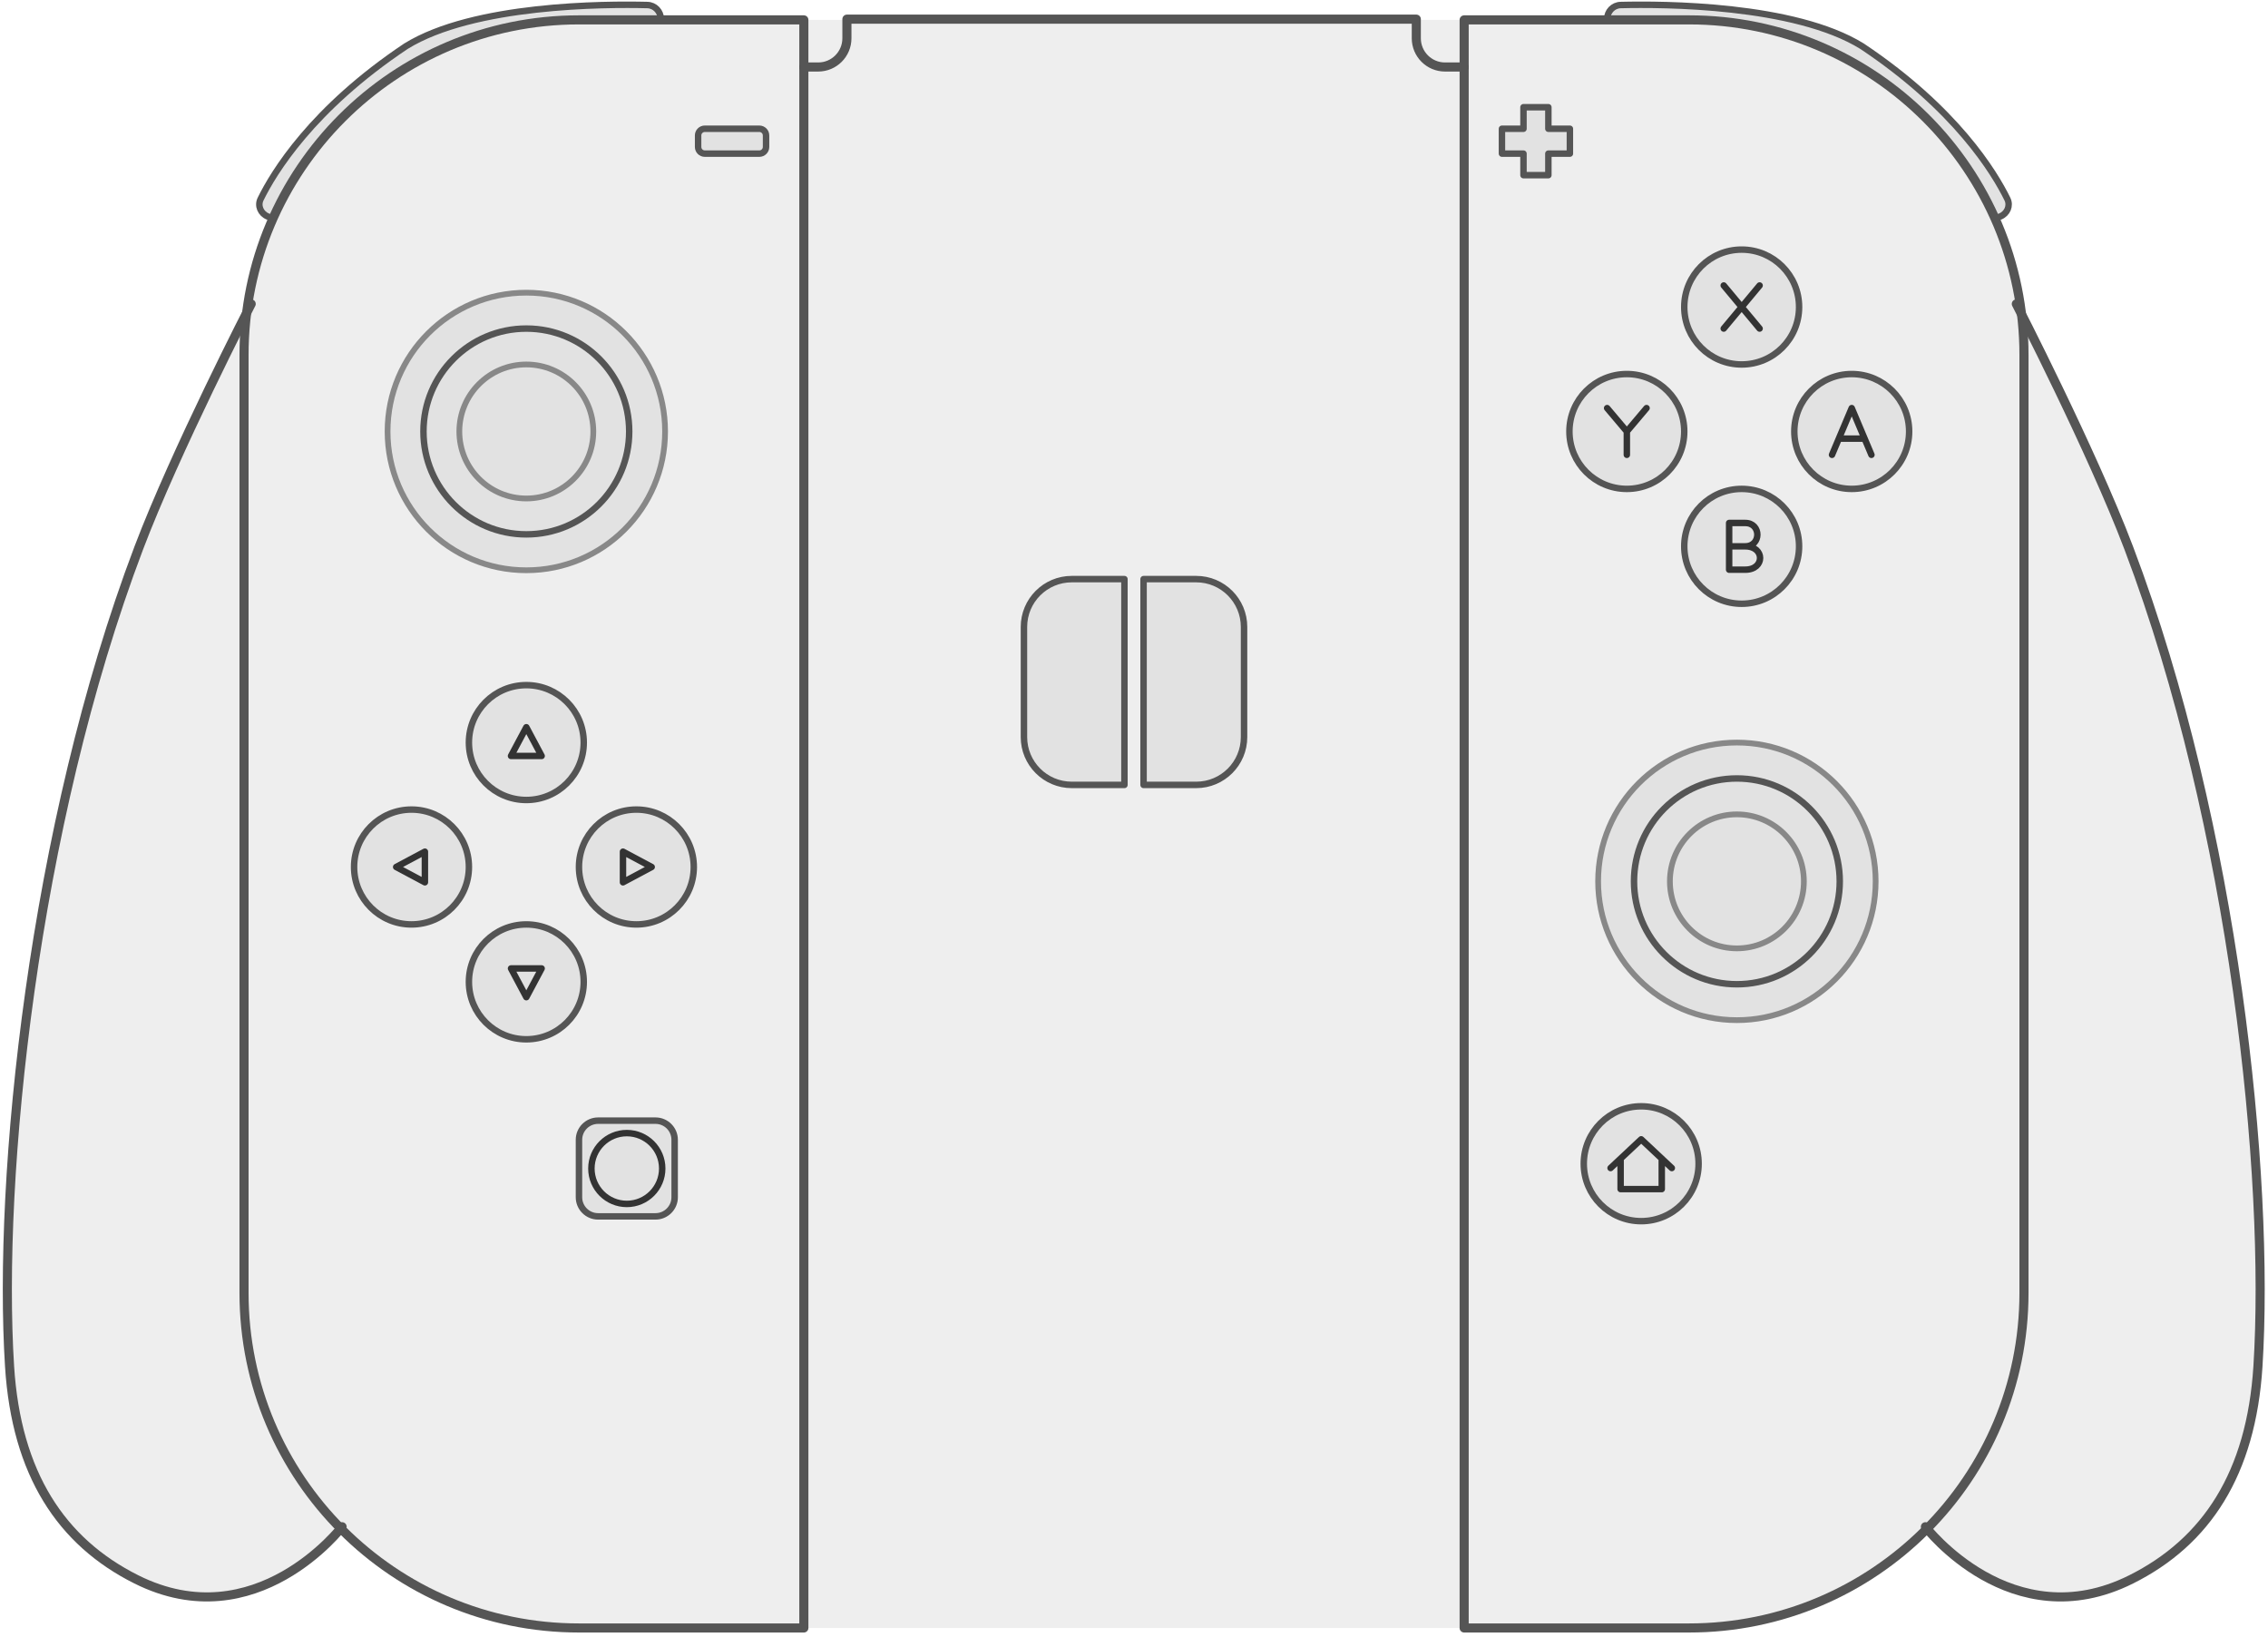
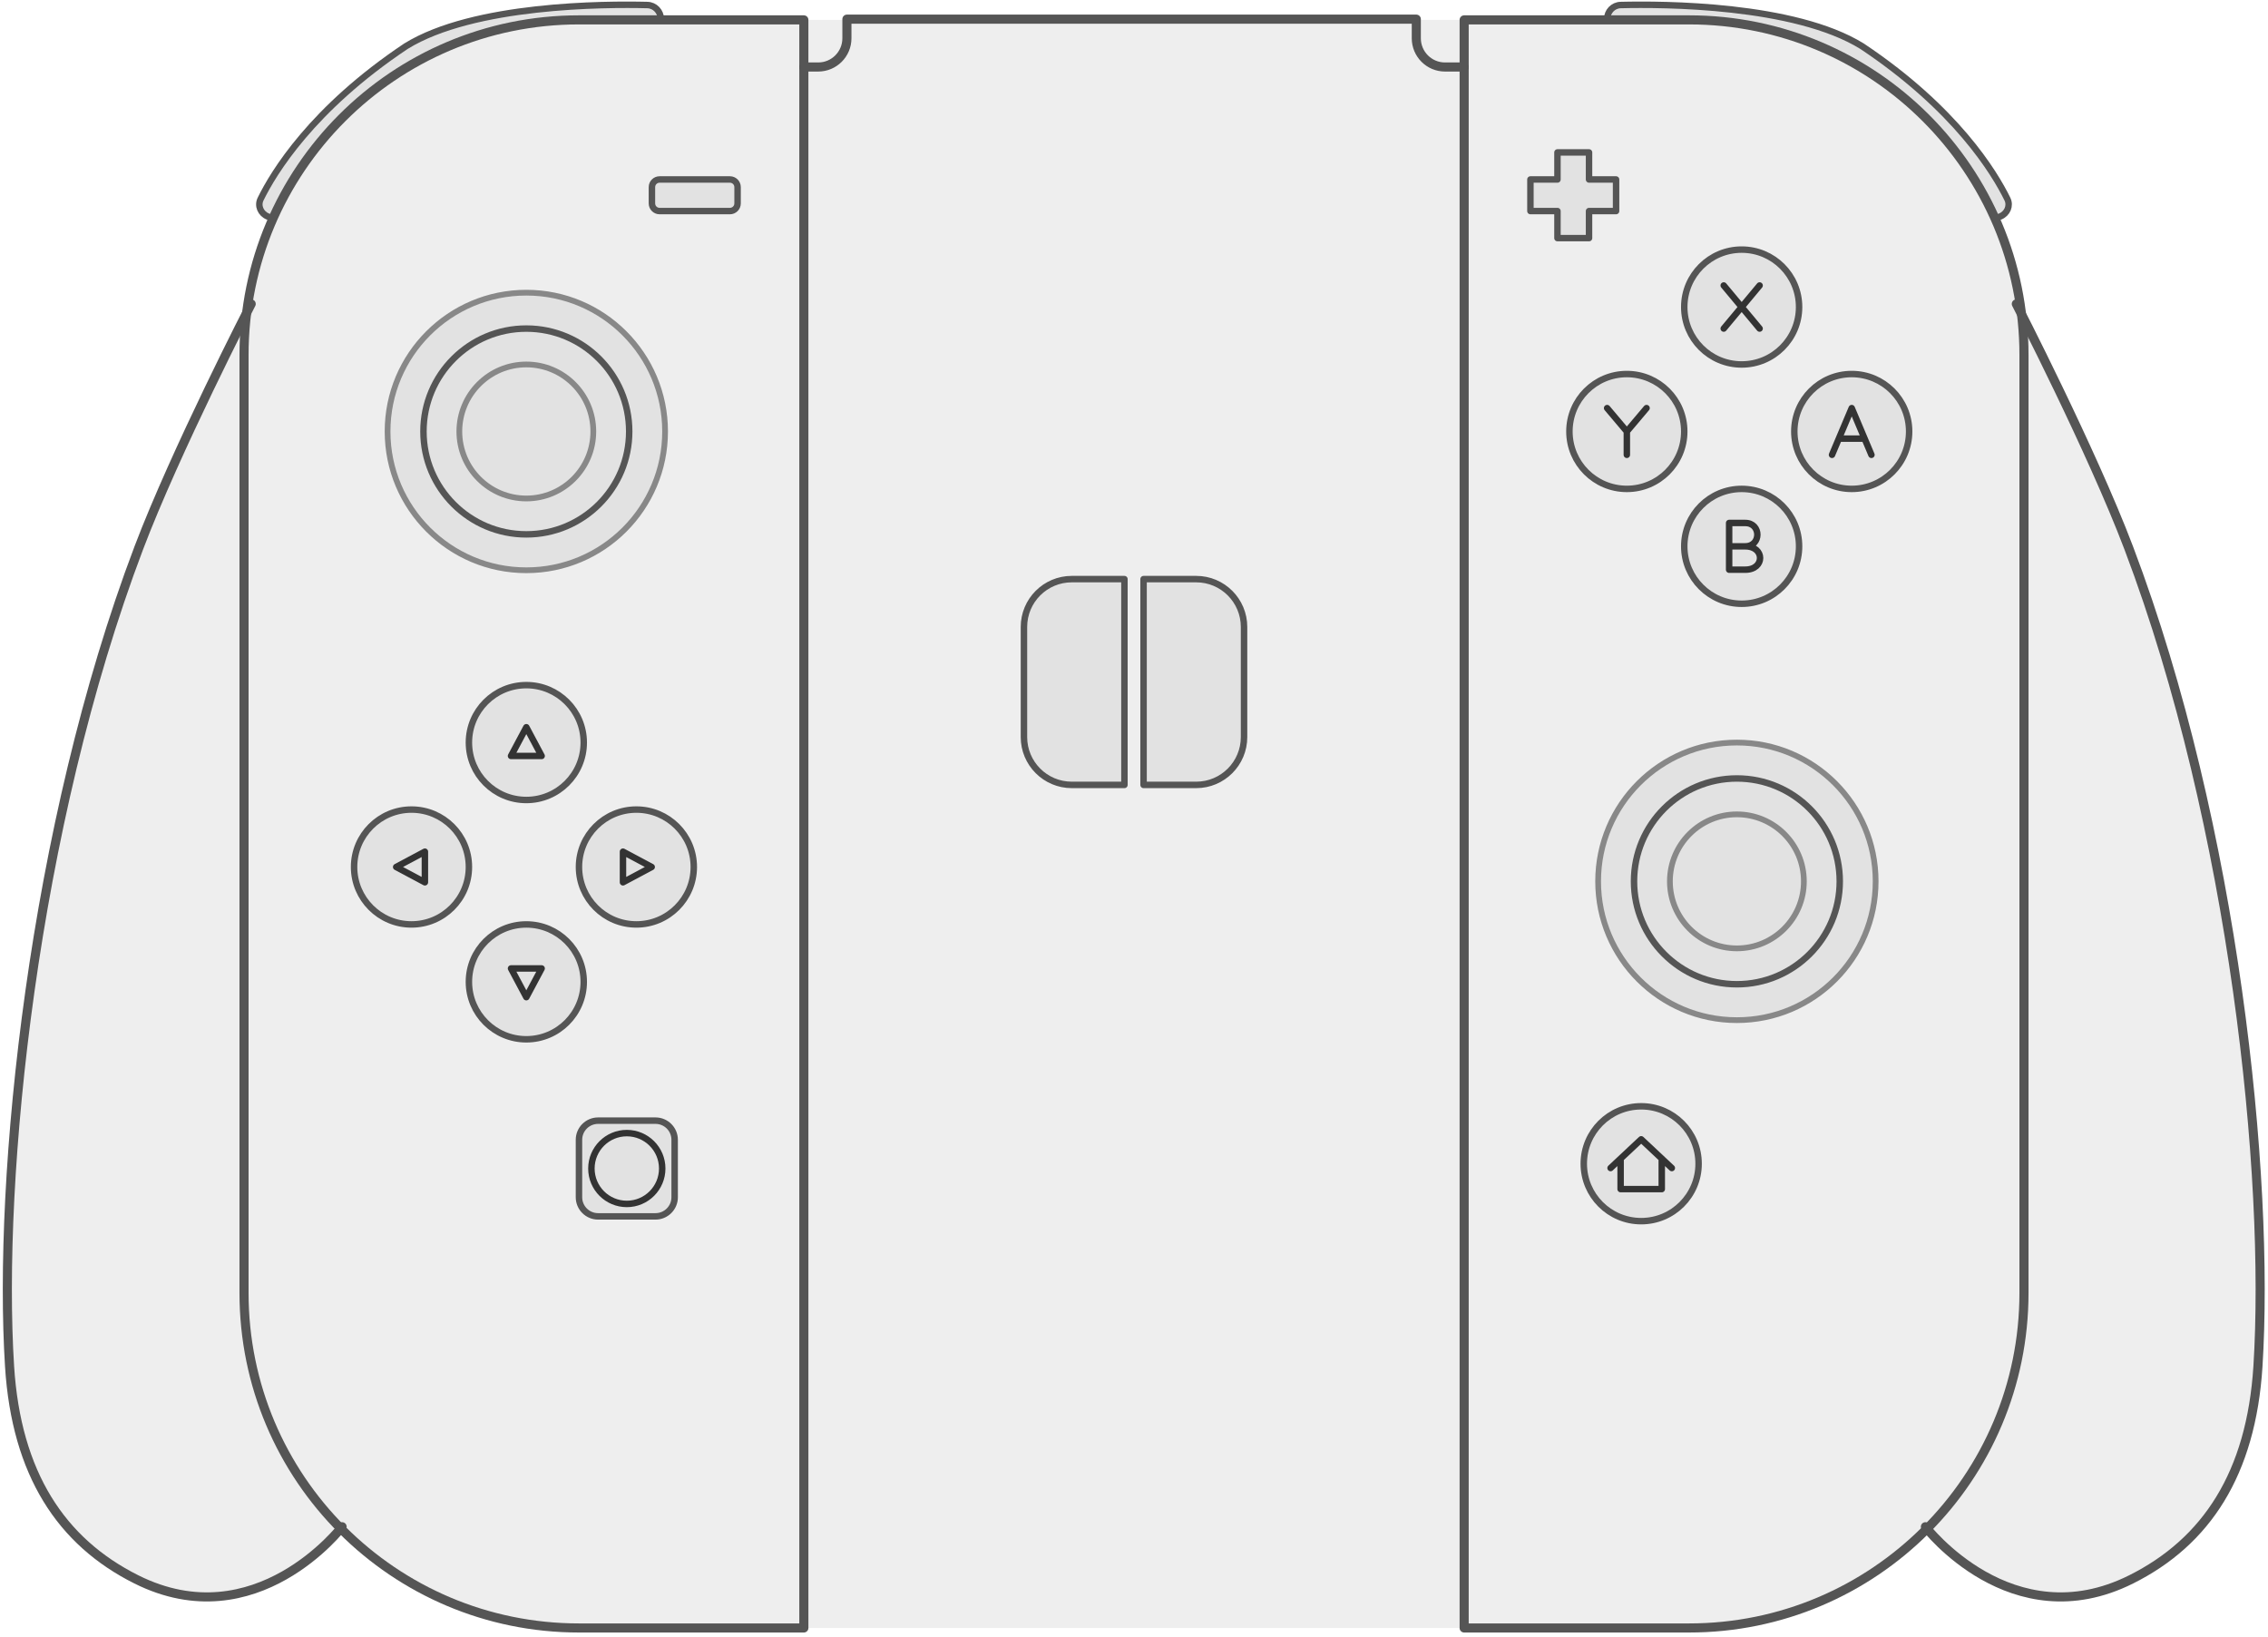
<svg xmlns="http://www.w3.org/2000/svg" viewBox="0 0 474 342">
  <style>
/* preview only: platforms map these classes to theme tokens */
.ol{fill:none;stroke:#555;stroke-width:1.9;stroke-linejoin:round;stroke-linecap:round}
.body-fill{fill:#eee;stroke:none}
.key{fill:#e2e2e2;stroke:#555;stroke-width:1.35;stroke-linejoin:round}
.well{fill:#e2e2e2;stroke:#888;stroke-width:1.2}
.stick{fill:#e2e2e2;stroke:#555;stroke-width:1.35}
.cap{fill:#e2e2e2;stroke:#888;stroke-width:1.2}
.glyph{fill:none;stroke:#333;stroke-width:1.35;stroke-linecap:round;stroke-linejoin:round}
</style>
  <path class="body-fill" d="M71.5 319C71.5 319 53.5 342.5 28.5 330C12.773 322.136 3.419 307.918 2 285.5C-0.5 246 6.86 172.917 29 114.5C36.691 94.208 52.5 63.5 52.5 63.5" />
  <path class="body-fill" d="M402.398 319C402.398 319 420.398 342.5 445.398 330C461.125 322.136 470.479 307.918 471.898 285.5C474.398 246 467.038 172.917 444.898 114.5C437.207 94.208 421.398 63.5 421.398 63.5" />
  <path class="body-fill" d="M168 4.152H121C82.34 4.152 51 35.492 51 74.152V270.152C51 308.812 82.34 340.152 121 340.152H168V4.152Z" />
  <path class="body-fill" d="M306 4.152H353C391.66 4.152 423 35.492 423 74.152V270.152C423 308.812 391.66 340.152 353 340.152H306V4.152Z" />
  <rect class="body-fill" x="168" y="4.15" width="138" height="336" />
  <path id="LeftBumper" class="key" d="M57.11 45.71L55.95 45.23C54.49 44.62 53.77 43 54.47 41.58C57.15 36.11 65.23 22.73 84.85 9.65C98.98 0.92 126.44 0.83 135.29 1.05C136.88 1.09 138.11 2.4 138.11 3.99L138.11 4.15L121 4.15C92.47 4.15 67.93 21.22 57.02 45.7Z" />
  <path id="RightBumper" class="key" d="M416.89 45.71L418.05 45.23C419.51 44.62 420.23 43 419.53 41.58C416.85 36.11 408.77 22.73 389.15 9.65C375.02 0.92 347.56 0.83 338.71 1.05C337.12 1.09 335.89 2.4 335.89 3.99L335.89 4.15L353 4.15C381.53 4.15 406.07 21.22 416.98 45.7Z" />
  <path class="ol" d="M168 4.152H121C82.34 4.152 51 35.492 51 74.152V270.152C51 308.812 82.34 340.152 121 340.152H168V4.152Z" />
  <path class="ol" d="M306 4.152H353C391.66 4.152 423 35.492 423 74.152V270.152C423 308.812 391.66 340.152 353 340.152H306V4.152Z" />
  <path class="ol" d="M71.5 319C71.5 319 53.5 342.5 28.5 330C12.773 322.136 3.419 307.918 2 285.5C-0.5 246 6.86 172.917 29 114.5C36.691 94.208 52.5 63.5 52.5 63.5" />
  <path class="ol" d="M402.398 319C402.398 319 420.398 342.5 445.398 330C461.125 322.136 470.479 307.918 471.898 285.5C474.398 246 467.038 172.917 444.898 114.5C437.207 94.208 421.398 63.5 421.398 63.5" />
  <path class="ol" d="M168 14H171C174.314 14 177 11.314 177 8V4H296V8C296 11.314 298.686 14 302 14H306" />
  <path class="key" fill="none" d="M235 121H224C218.477 121 214 125.477 214 131V154C214 159.523 218.477 164 224 164H235V121Z" />
  <path class="key" fill="none" d="M239 121H250C255.523 121 260 125.477 260 131V154C260 159.523 255.523 164 250 164H239V121Z" />
  <circle class="well" cx="110" cy="90.152" r="29" />
  <circle class="well" cx="363" cy="184.152" r="29" />
  <g id="LeftThumbstick" data-travel="7">
    <circle class="stick" cx="110" cy="90.152" r="21.5" />
    <circle id="LeftThumbstickClick" class="cap" cx="110" cy="90.152" r="14" />
  </g>
  <g id="RightThumbstick" data-travel="7">
    <circle class="stick" cx="363" cy="184.152" r="21.5" />
    <circle id="RightThumbstickClick" class="cap" cx="363" cy="184.152" r="14" />
  </g>
-   <path id="Menu" class="key" d="M318.4 22.4H323.6V26.9H328.1V32.1H323.6V36.6H318.4V32.1H313.9V26.9H318.4Z" />
-   <rect id="View" class="key" x="145.9" y="26.9" width="14.2" height="5.2" rx="1.4" />
+   <path id="Menu" class="key" d="M325.5 31.85H332.1V37.5H337.75V44.1H332.1V49.75H325.5V44.1H319.85V37.5H325.5Z" />
+   <rect id="View" class="key" x="136.25" y="37.5" width="17.9" height="6.6" rx="1.6" />
  <circle id="X" class="key" cx="364" cy="64.152" r="12" />
  <circle id="A" class="key" cx="387" cy="90.152" r="12" />
  <circle id="B" class="key" cx="364" cy="114.152" r="12" />
  <circle id="Y" class="key" cx="340" cy="90.152" r="12" />
  <path class="glyph" data-for="X" transform="translate(364 64.15)" d="M-3.75 -4.5L3.75 4.5M3.75 -4.5L-3.75 4.5" />
  <path class="glyph" data-for="A" transform="translate(387 90.15)" d="M-4.12 4.88L0 -4.88L4.12 4.88M-2.25 1.5H2.25" />
  <path class="glyph" data-for="B" transform="translate(364 114.15)" d="M-2.62 -4.88V4.88M-2.62 -4.88H0.75C4.12 -4.88 4.12 0 0.75 0H-2.62M0.75 0C4.88 0 4.88 4.88 0.75 4.88H-2.62" />
  <path class="glyph" data-for="Y" transform="translate(340 90.15)" d="M-4.12 -4.88L0 0L4.12 -4.88M0 0V4.88" />
  <circle id="DPadUp" class="key" cx="110" cy="155.152" r="12" />
  <circle id="DPadRight" class="key" cx="133" cy="181.152" r="12" />
  <circle id="DPadDown" class="key" cx="110" cy="205.152" r="12" />
  <circle id="DPadLeft" class="key" cx="86" cy="181.152" r="12" />
  <path class="glyph" data-for="DPadUp" transform="translate(110 155.15)" d="M0 -3.2L-3.2 2.8H3.2Z" />
  <path class="glyph" data-for="DPadRight" transform="translate(133 181.15)" d="M3.2 0L-2.8 -3.2V3.2Z" />
  <path class="glyph" data-for="DPadDown" transform="translate(110 205.15)" d="M0 3.2L-3.2 -2.8H3.2Z" />
  <path class="glyph" data-for="DPadLeft" transform="translate(86 181.15)" d="M-3.2 0L2.8 -3.2V3.2Z" />
  <rect class="key" fill="none" x="121" y="234.152" width="20" height="20" rx="4" />
  <circle class="glyph" cx="131" cy="244.152" r="7.4" />
  <circle class="key" fill="none" cx="343" cy="243.152" r="12" />
  <path class="glyph" transform="translate(343 243.152)" d="M-6.4 0.9L0 -5.1L6.4 0.9M-4.3 -0.7V5.3H4.3V-0.7" />
</svg>
